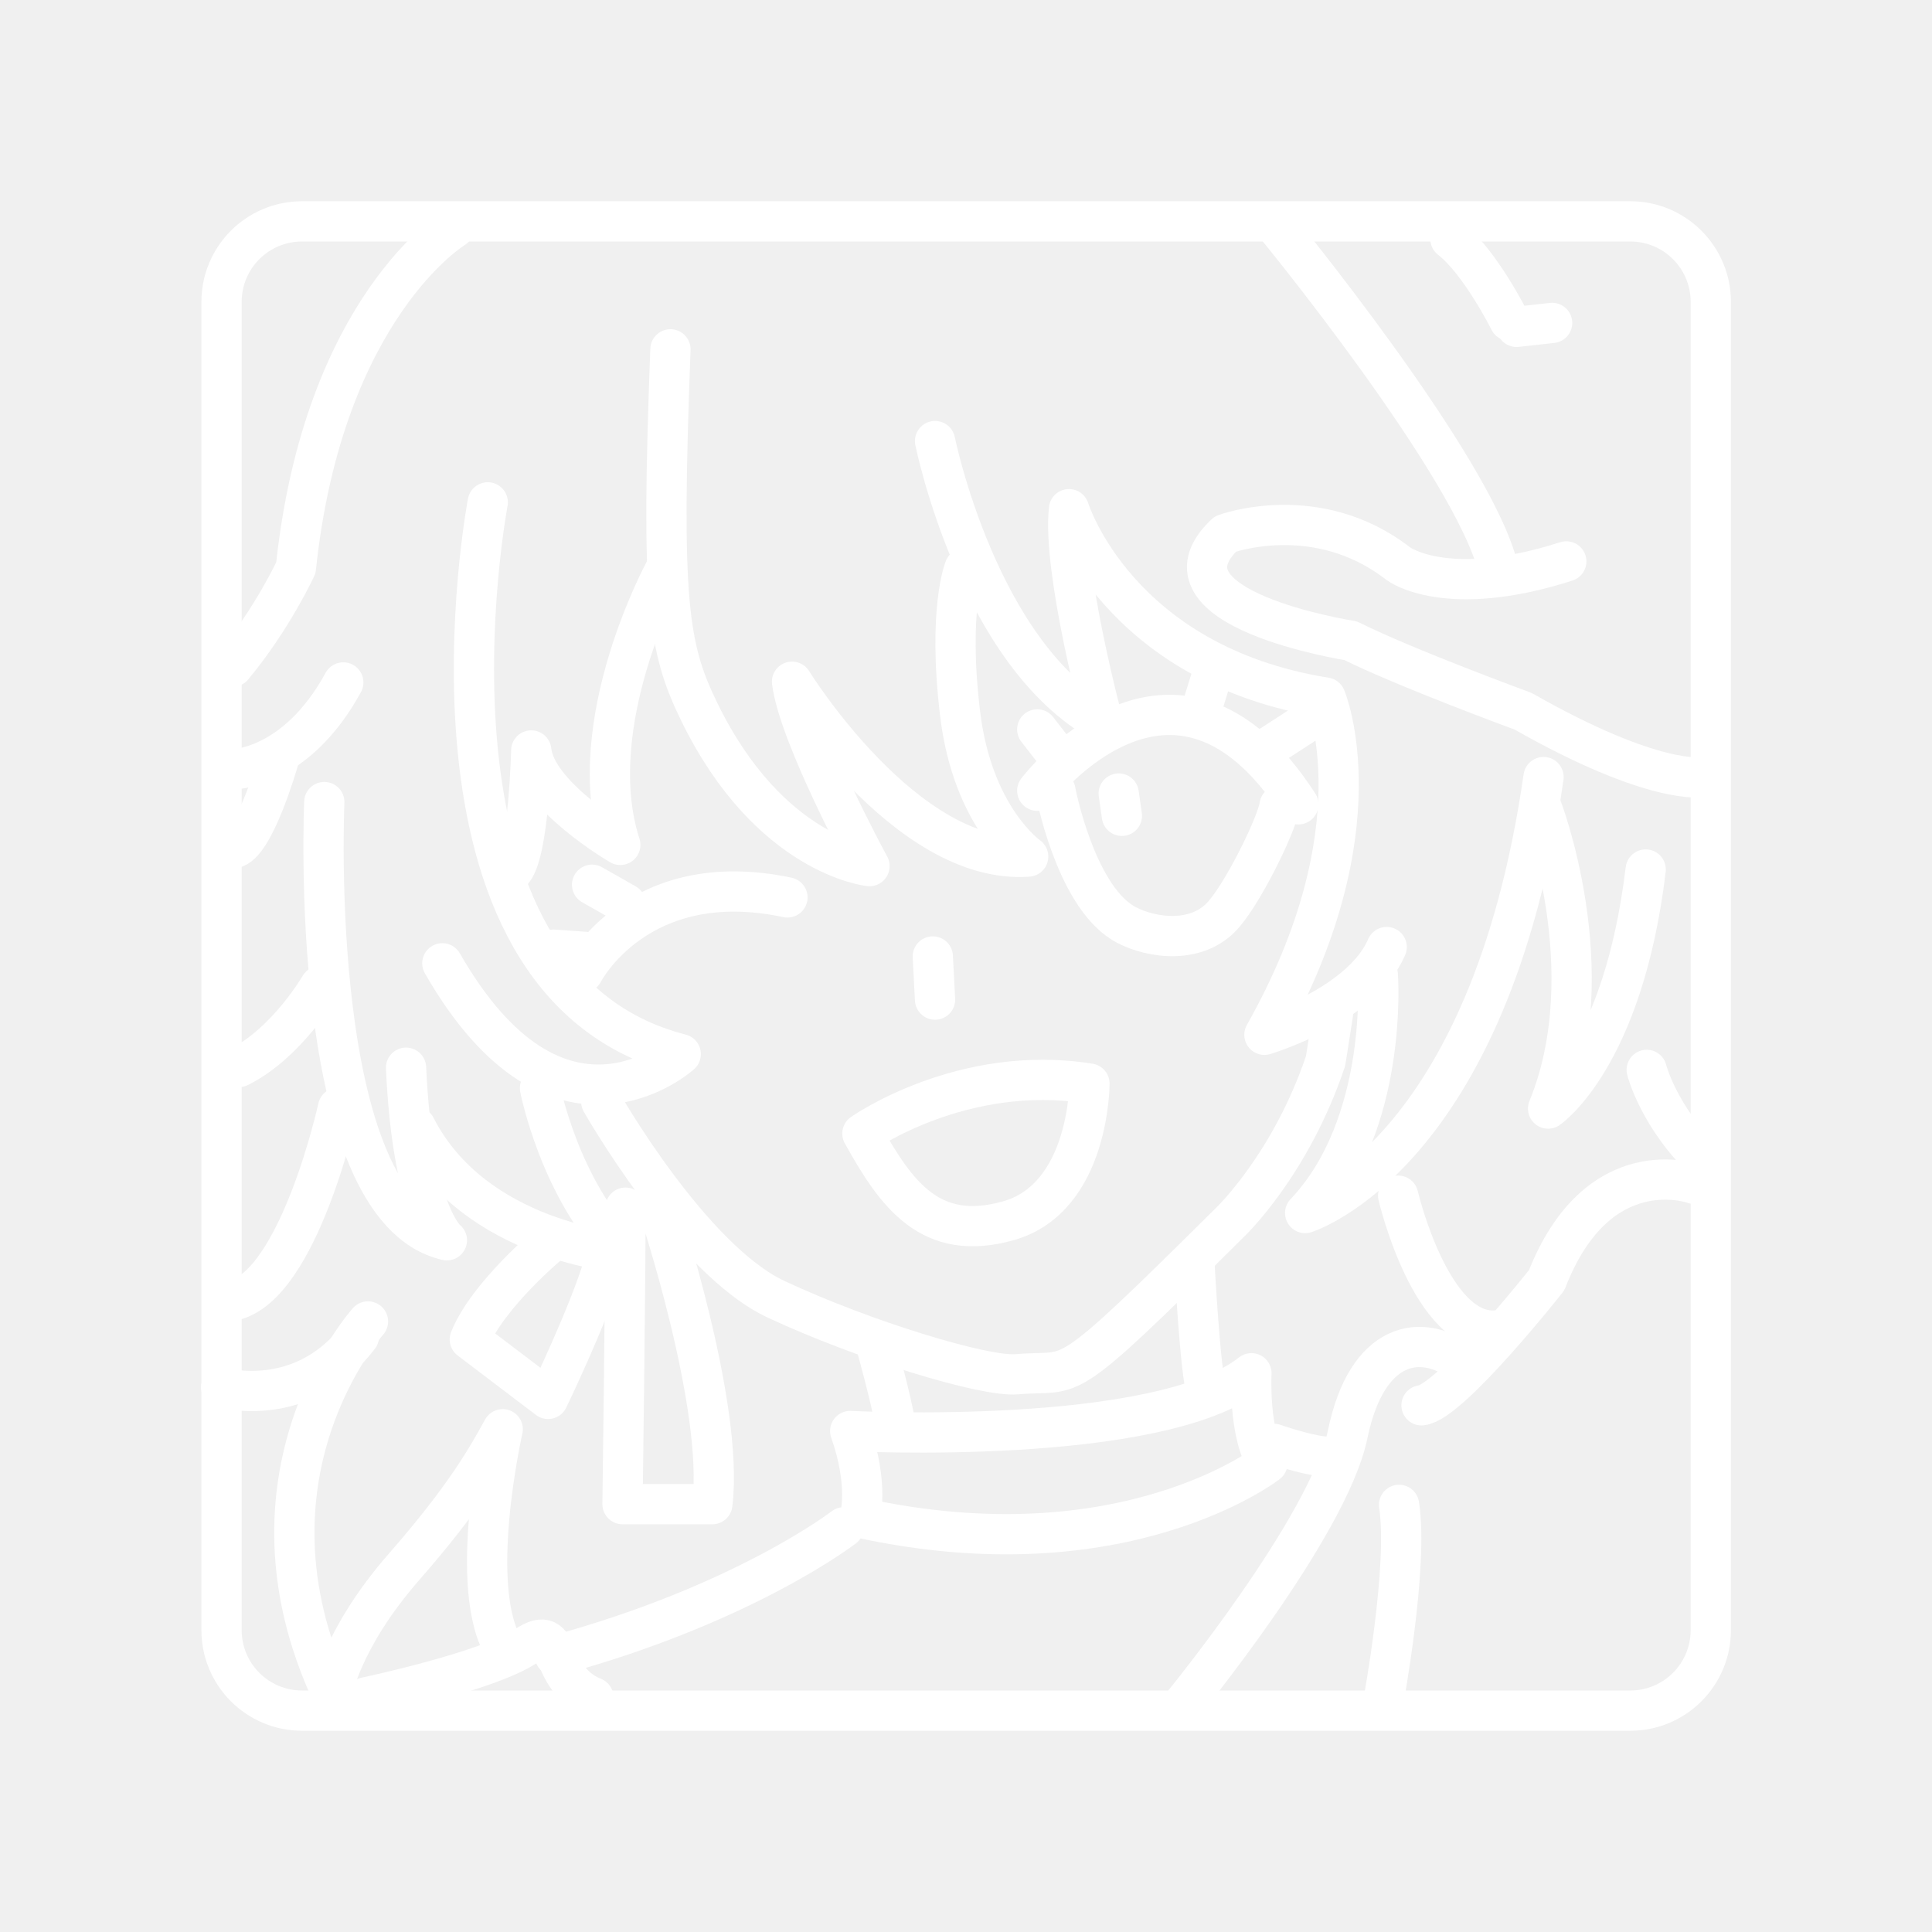
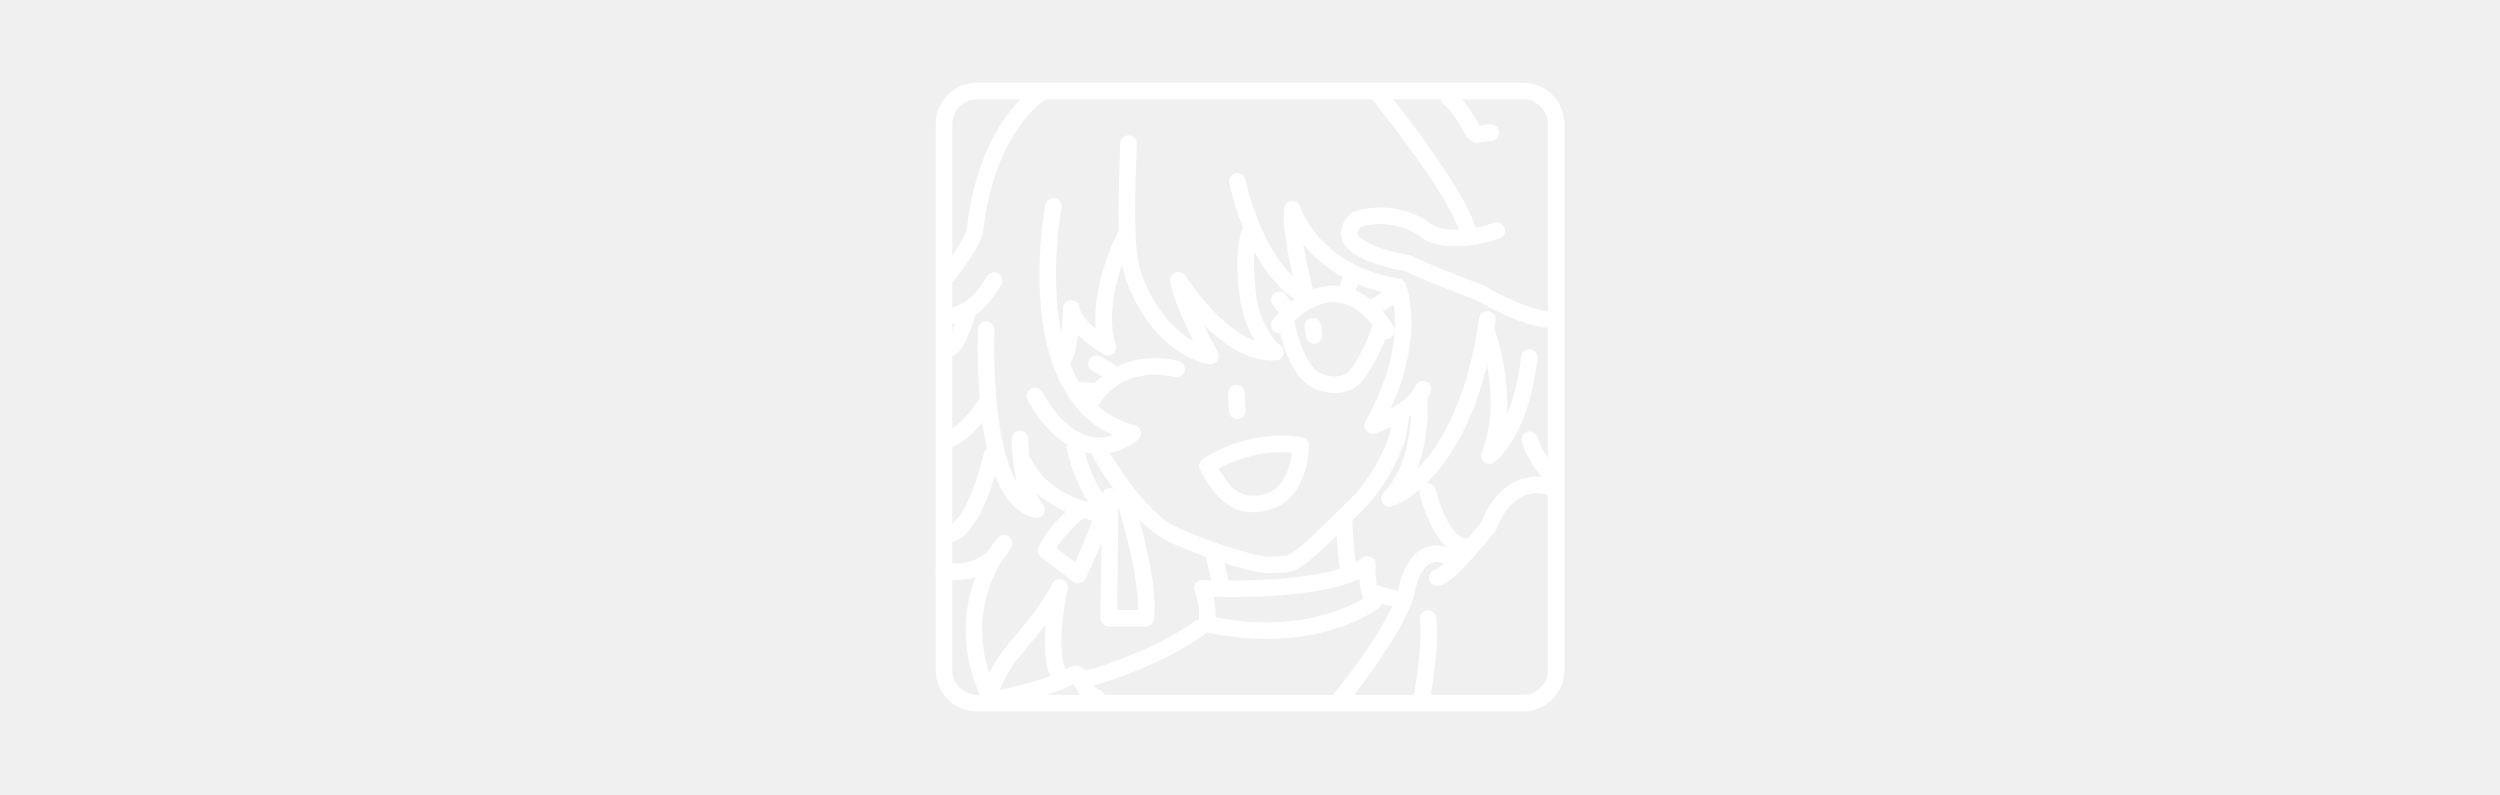
- <svg xmlns="http://www.w3.org/2000/svg" width="512px" height="512px" viewBox="0 0 48 48" id="a" fill="#000000">
+ <svg xmlns="http://www.w3.org/2000/svg" width="85" height="27" viewBox="0 0 48 48" id="a" fill="#000000">
  <g id="SVGRepo_bgCarrier" stroke-width="0" />
  <g id="SVGRepo_tracerCarrier" stroke-linecap="round" stroke-linejoin="round" />
  <g id="SVGRepo_iconCarrier">
    <defs>
      <style>.av{fill:none;stroke:#ffffff;stroke-linecap:round;stroke-linejoin:round;}</style>
    </defs>
    <g id="b">
      <path id="c" class="av" d="m16.657,8.679c-.239,6.282-.063,7.411.718,9.011,1.748,3.58,4.227,3.828,4.227,3.828,0,0-1.755-3.227-1.924-4.581,0,0,2.821,4.569,5.867,4.344,0,0-1.382-.959-1.692-3.554-.31-2.595.113-3.61.113-3.61" />
      <path id="d" class="av" d="m16.518,14.173s-2.078,3.805-1.107,6.818c0,0-2.099-1.218-2.212-2.346,0,0-.054,2.466-.449,2.974" />
      <path id="e" class="av" d="m23.231,10.958s1.072,5.303,4.174,6.995c0,0-1.015-3.78-.846-5.303,0,0,1.187,3.851,6.374,4.682,0,0,1.374,3.255-1.519,8.377,0,0,2.406-.713,3.038-2.18" />
      <path id="f" class="av" d="m38.289,20.026s1.583,4.075.173,7.516c0,0,1.861-1.257,2.425-5.939" />
      <path id="g" class="av" d="m34.231,24.214s.282,3.723-1.805,5.923c0,0,4.569-1.41,5.923-10.831" />
      <path id="h" class="av" d="m42.298,19.307s-1.185.226-4.456-1.636c0,0-2.933-1.076-4.287-1.753,0,0-5.083-.79-3.112-2.651,0,0,2.266-.842,4.297.737,0,0,1.185.903,4.174-.056" />
      <path id="i" class="av" d="m31.693,5.599s4.908,5.979,5.528,8.518" />
      <path id="j" class="av" d="m37.503,7.968s-.733-1.467-1.467-2.031" />
      <path id="k" class="av" d="m12.118,12.481s-2.256,11.903,4.795,13.708c0,0-3.046,2.764-5.923-2.256" />
      <path id="l" class="av" d="m8.057,19.927s-.451,10.098,3.046,10.887c0,0-.846-.621-1.015-4.287" />
      <path id="m" class="av" d="m13.416,27.035s.488,2.511,2.068,4.091c0,0-3.694-.255-5.161-3.132" />
      <path id="n" class="av" d="m14.487,24.158s1.354-2.651,5.077-1.862" />
      <path id="o" class="av" d="m25.77,19.645s3.385-4.456,6.487.339" />
      <path id="p" class="av" d="m31.411,18.63l.959-.621" />
      <path id="q" class="av" d="m29.888,17.502l.226-.733" />
      <path id="r" class="av" d="m26.165,18.63l-.395-.508" />
      <path id="s" class="av" d="m15.546,22.456l-.836-.475" />
      <path id="t" class="av" d="m14.544,23.65l-.79-.056" />
      <path id="u" class="av" d="m21.426,28.163s2.482-1.749,5.641-1.241c0,0,.004,2.84-2.017,3.408-1.93.542-2.778-.644-3.624-2.167Z" />
      <path id="v" class="av" d="m23.175,23.763l.056,1.072h0" />
      <path id="w" class="av" d="m26.221,19.645s.476,2.536,1.666,3.279c.519.324,1.704.593,2.427-.112.518-.504,1.419-2.345,1.476-2.797" />
      <path id="x" class="av" d="m14.939,27.373s2.223,3.918,4.344,4.908c2.177,1.017,5.175,1.933,5.979,1.862,1.519-.135.977.512,5.303-3.78,0,0,1.507-1.431,2.369-4.005l.183-1.169" />
      <path id="y" class="av" d="m37.679,8.121l.883-.098" />
      <path id="z" class="av" d="m11.277,5.667s-3.239,1.963-3.926,8.441c0,0-.589,1.276-1.57,2.454" />
      <path id="aa" class="av" d="m5.781,19.114s1.57,0,2.748-2.159" />
      <path id="ab" class="av" d="m21.79,33.501s.372,1.339.446,1.86" />
      <path id="ac" class="av" d="m29.677,31.418s.149,2.753.298,3.125" />
      <path id="ad" class="av" d="m16.359,30.004s1.637,4.911,1.339,7.366h-2.232s.074-5.431.074-7.366" />
      <path id="ae" class="av" d="m6.91,18.918s-.595,2.083-1.116,2.158" />
      <path id="af" class="av" d="m7.951,24.498s-.818,1.414-2.009,2.009" />
      <path id="ag" class="av" d="m8.398,27.522s-.967,4.417-2.604,4.789" />
      <path id="ah" class="av" d="m9.142,32.831s-3.428,3.816-.898,9.247c0,0,.229-1.36,1.791-3.146,1.562-1.786,2.083-2.753,2.455-3.423,0,0-.909,3.991.058,5.479" />
      <path id="ai" class="av" d="m5.496,34.468s2.009.595,3.423-1.265" />
      <path id="aj" class="av" d="m13.686,30.865s-1.568,1.297-2.014,2.413l1.945,1.477s1.026-2.121,1.398-3.386" />
      <path id="ak" class="av" d="m40.912,26.581s.298,1.19,1.488,2.307" />
      <path id="al" class="av" d="m34.737,29.706s.819,3.497,2.455,3.348" />
      <path id="am" class="av" d="m21.362,37.706s.239-.797-.239-2.153c0,0,7.655.399,9.968-1.435,0,0-.08,1.515.399,2.233,0,0-3.588,2.791-10.128,1.356Z" />
      <path id="an" class="av" d="m42.095,29.413s-2.392-.877-3.668,2.392c0,0-2.392,3.03-3.11,3.11" />
      <path id="ao" class="av" d="m29.336,42.411s3.668-4.466,4.147-6.778c.478-2.313,1.834-2.552,2.871-1.754" />
      <path id="ap" class="av" d="m20.963,37.946s-2.472,1.914-7.177,3.19" />
      <path id="aq" class="av" d="m31.649,35.872s1.116.399,1.595.319" />
      <path id="ar" class="av" d="m34.36,42.332s.638-3.429.399-4.944" />
      <path id="as" class="av" d="m9.081,42.172s3.03-.638,3.987-1.276.478.797,1.675,1.276" />
      <path id="at" class="av" d="m40.504,5.5H7.504c-1.105,0-2,.895-2,2v33c0,1.105.895,2,2,2h33c1.105,0,2-.895,2-2V7.5c0-1.105-.895-2-2-2Z" />
      <path id="au" class="av" d="m27.794,19.715l.079.554" />
    </g>
  </g>
</svg>
